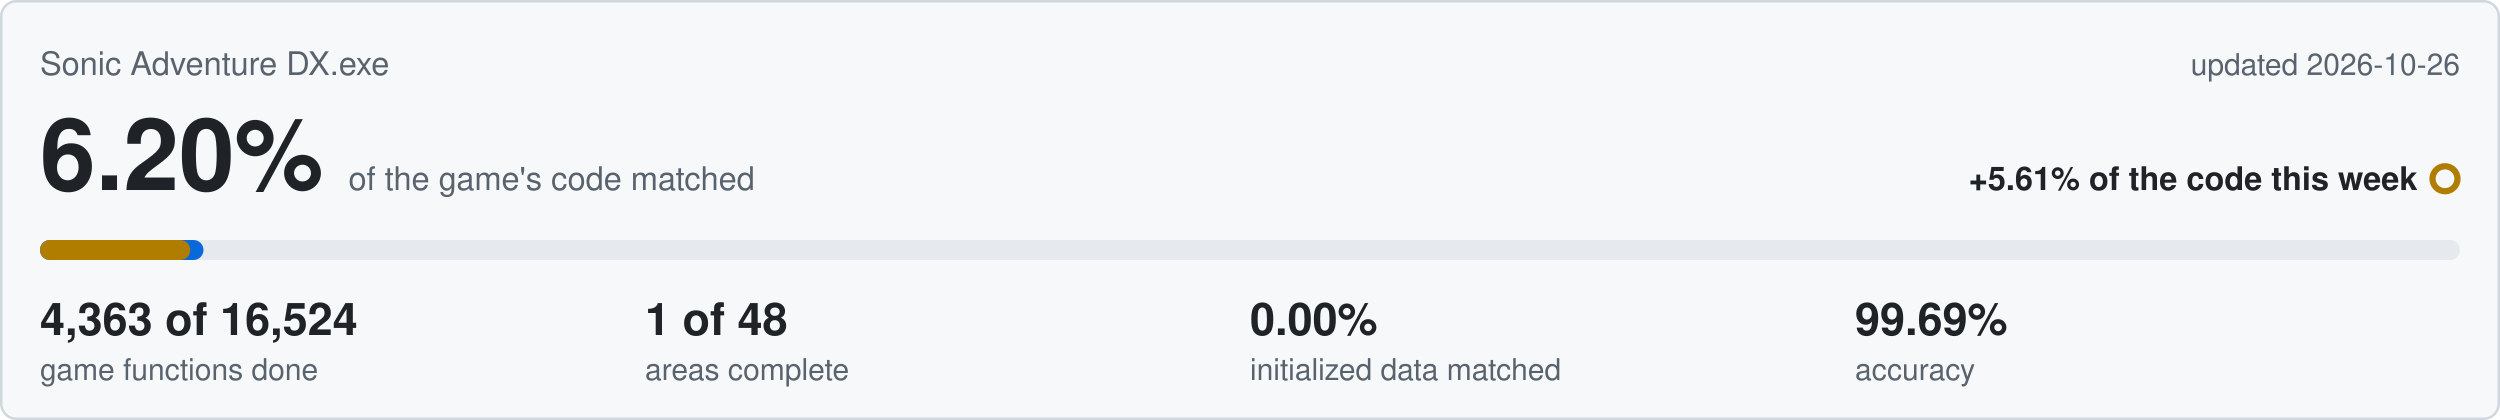
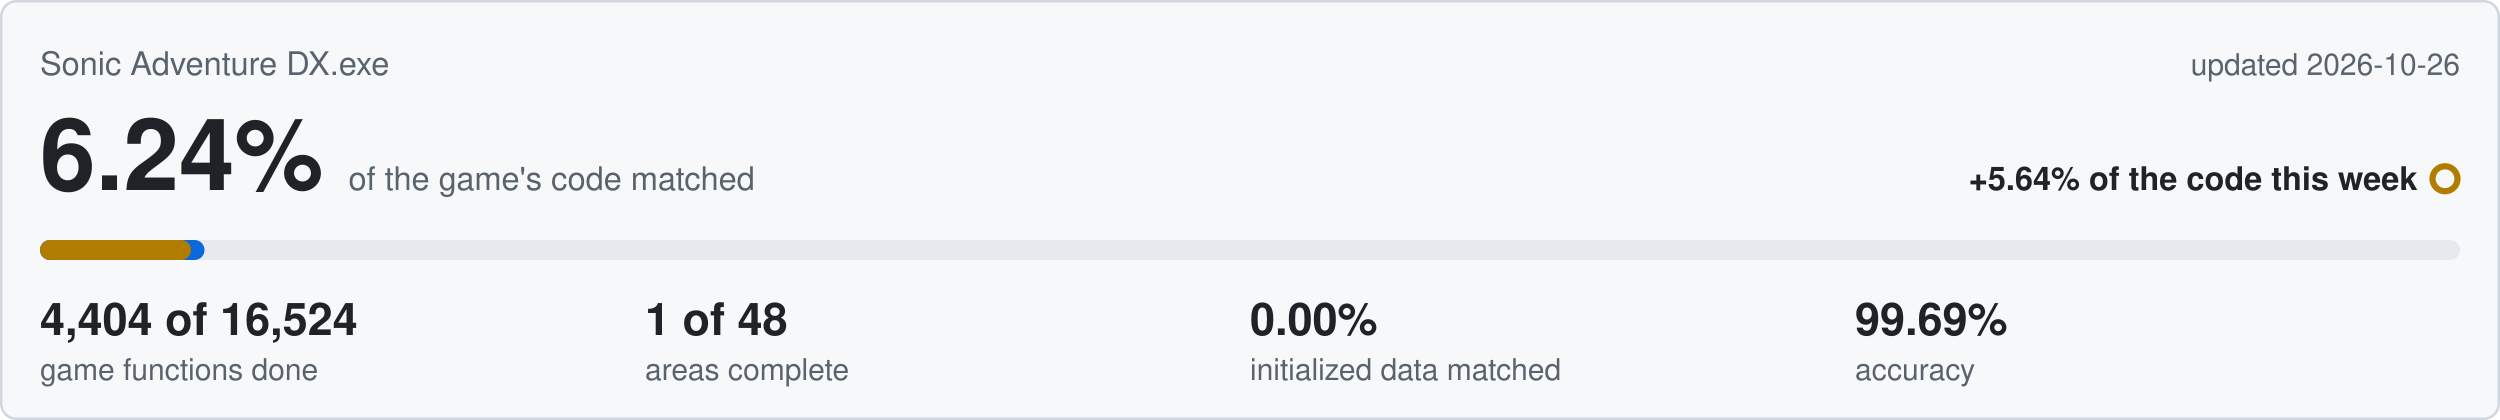
<svg xmlns="http://www.w3.org/2000/svg" viewBox="0 0 1000 168" width="1000" height="168">
  <rect x="0.5" y="0.5" width="999" height="167" rx="6" fill="#f6f8fa" stroke="#d0d7de" />
  <text x="16" y="30" font-family="Segoe UI,Helvetica,Arial,sans-serif" font-size="13" fill="#59636e">Sonic Adventure DX.exe</text>
  <text x="984" y="30" text-anchor="end" font-family="Segoe UI,Helvetica,Arial,sans-serif" font-size="12" fill="#59636e">updated 2026-10-26</text>
-   <text x="16" y="76" font-family="Segoe UI,Helvetica,Arial,sans-serif" font-size="40" font-weight="600" fill="#1f2328">6.20%<tspan dx="10" font-size="13" font-weight="400" fill="#59636e">of the game's code matched</tspan>
+   <text x="16" y="76" font-family="Segoe UI,Helvetica,Arial,sans-serif" font-size="40" font-weight="600" fill="#1f2328">6.24%<tspan dx="10" font-size="13" font-weight="400" fill="#59636e">of the game's code matched</tspan>
  </text>
-   <text x="967" y="76" text-anchor="end" font-family="Segoe UI,Helvetica,Arial,sans-serif" font-size="13" font-weight="600" fill="#1f2328">+5.61% of the code this week</text>
+   <text x="967" y="76" text-anchor="end" font-family="Segoe UI,Helvetica,Arial,sans-serif" font-size="13" font-weight="600" fill="#1f2328">+5.64% of the code this week</text>
  <circle cx="978" cy="71.5" r="5" fill="none" stroke="#b07d00" stroke-width="2.5" />
  <rect x="16" y="96" width="968" height="8" rx="4" fill="#e6eaef" />
-   <rect x="16" y="96" width="65.4" height="8" rx="4" fill="#0969da" />
-   <rect x="16" y="96" width="60.1" height="8" rx="4" fill="#b07d00" />
-   <text x="16" y="134" font-family="Segoe UI,Helvetica,Arial,sans-serif" font-size="18" font-weight="600" fill="#1f2328">4,363 of 16,524</text>
+   <rect x="16" y="96" width="65.8" height="8" rx="4" fill="#0969da" />
+   <rect x="16" y="96" width="60.4" height="8" rx="4" fill="#b07d00" />
+   <text x="16" y="134" font-family="Segoe UI,Helvetica,Arial,sans-serif" font-size="18" font-weight="600" fill="#1f2328">4,404 of 16,524</text>
  <text x="16" y="152" font-family="Segoe UI,Helvetica,Arial,sans-serif" font-size="12" fill="#59636e">game functions done</text>
  <text x="258" y="134" font-family="Segoe UI,Helvetica,Arial,sans-serif" font-size="18" font-weight="600" fill="#1f2328">1 of 48</text>
  <text x="258" y="152" font-family="Segoe UI,Helvetica,Arial,sans-serif" font-size="12" fill="#59636e">areas complete</text>
  <text x="500" y="134" font-family="Segoe UI,Helvetica,Arial,sans-serif" font-size="18" font-weight="600" fill="#1f2328">0.00%</text>
  <text x="500" y="152" font-family="Segoe UI,Helvetica,Arial,sans-serif" font-size="12" fill="#59636e">initialized data matched</text>
  <text x="742" y="134" font-family="Segoe UI,Helvetica,Arial,sans-serif" font-size="18" font-weight="600" fill="#1f2328">99.69%</text>
  <text x="742" y="152" font-family="Segoe UI,Helvetica,Arial,sans-serif" font-size="12" fill="#59636e">accuracy</text>
</svg>
